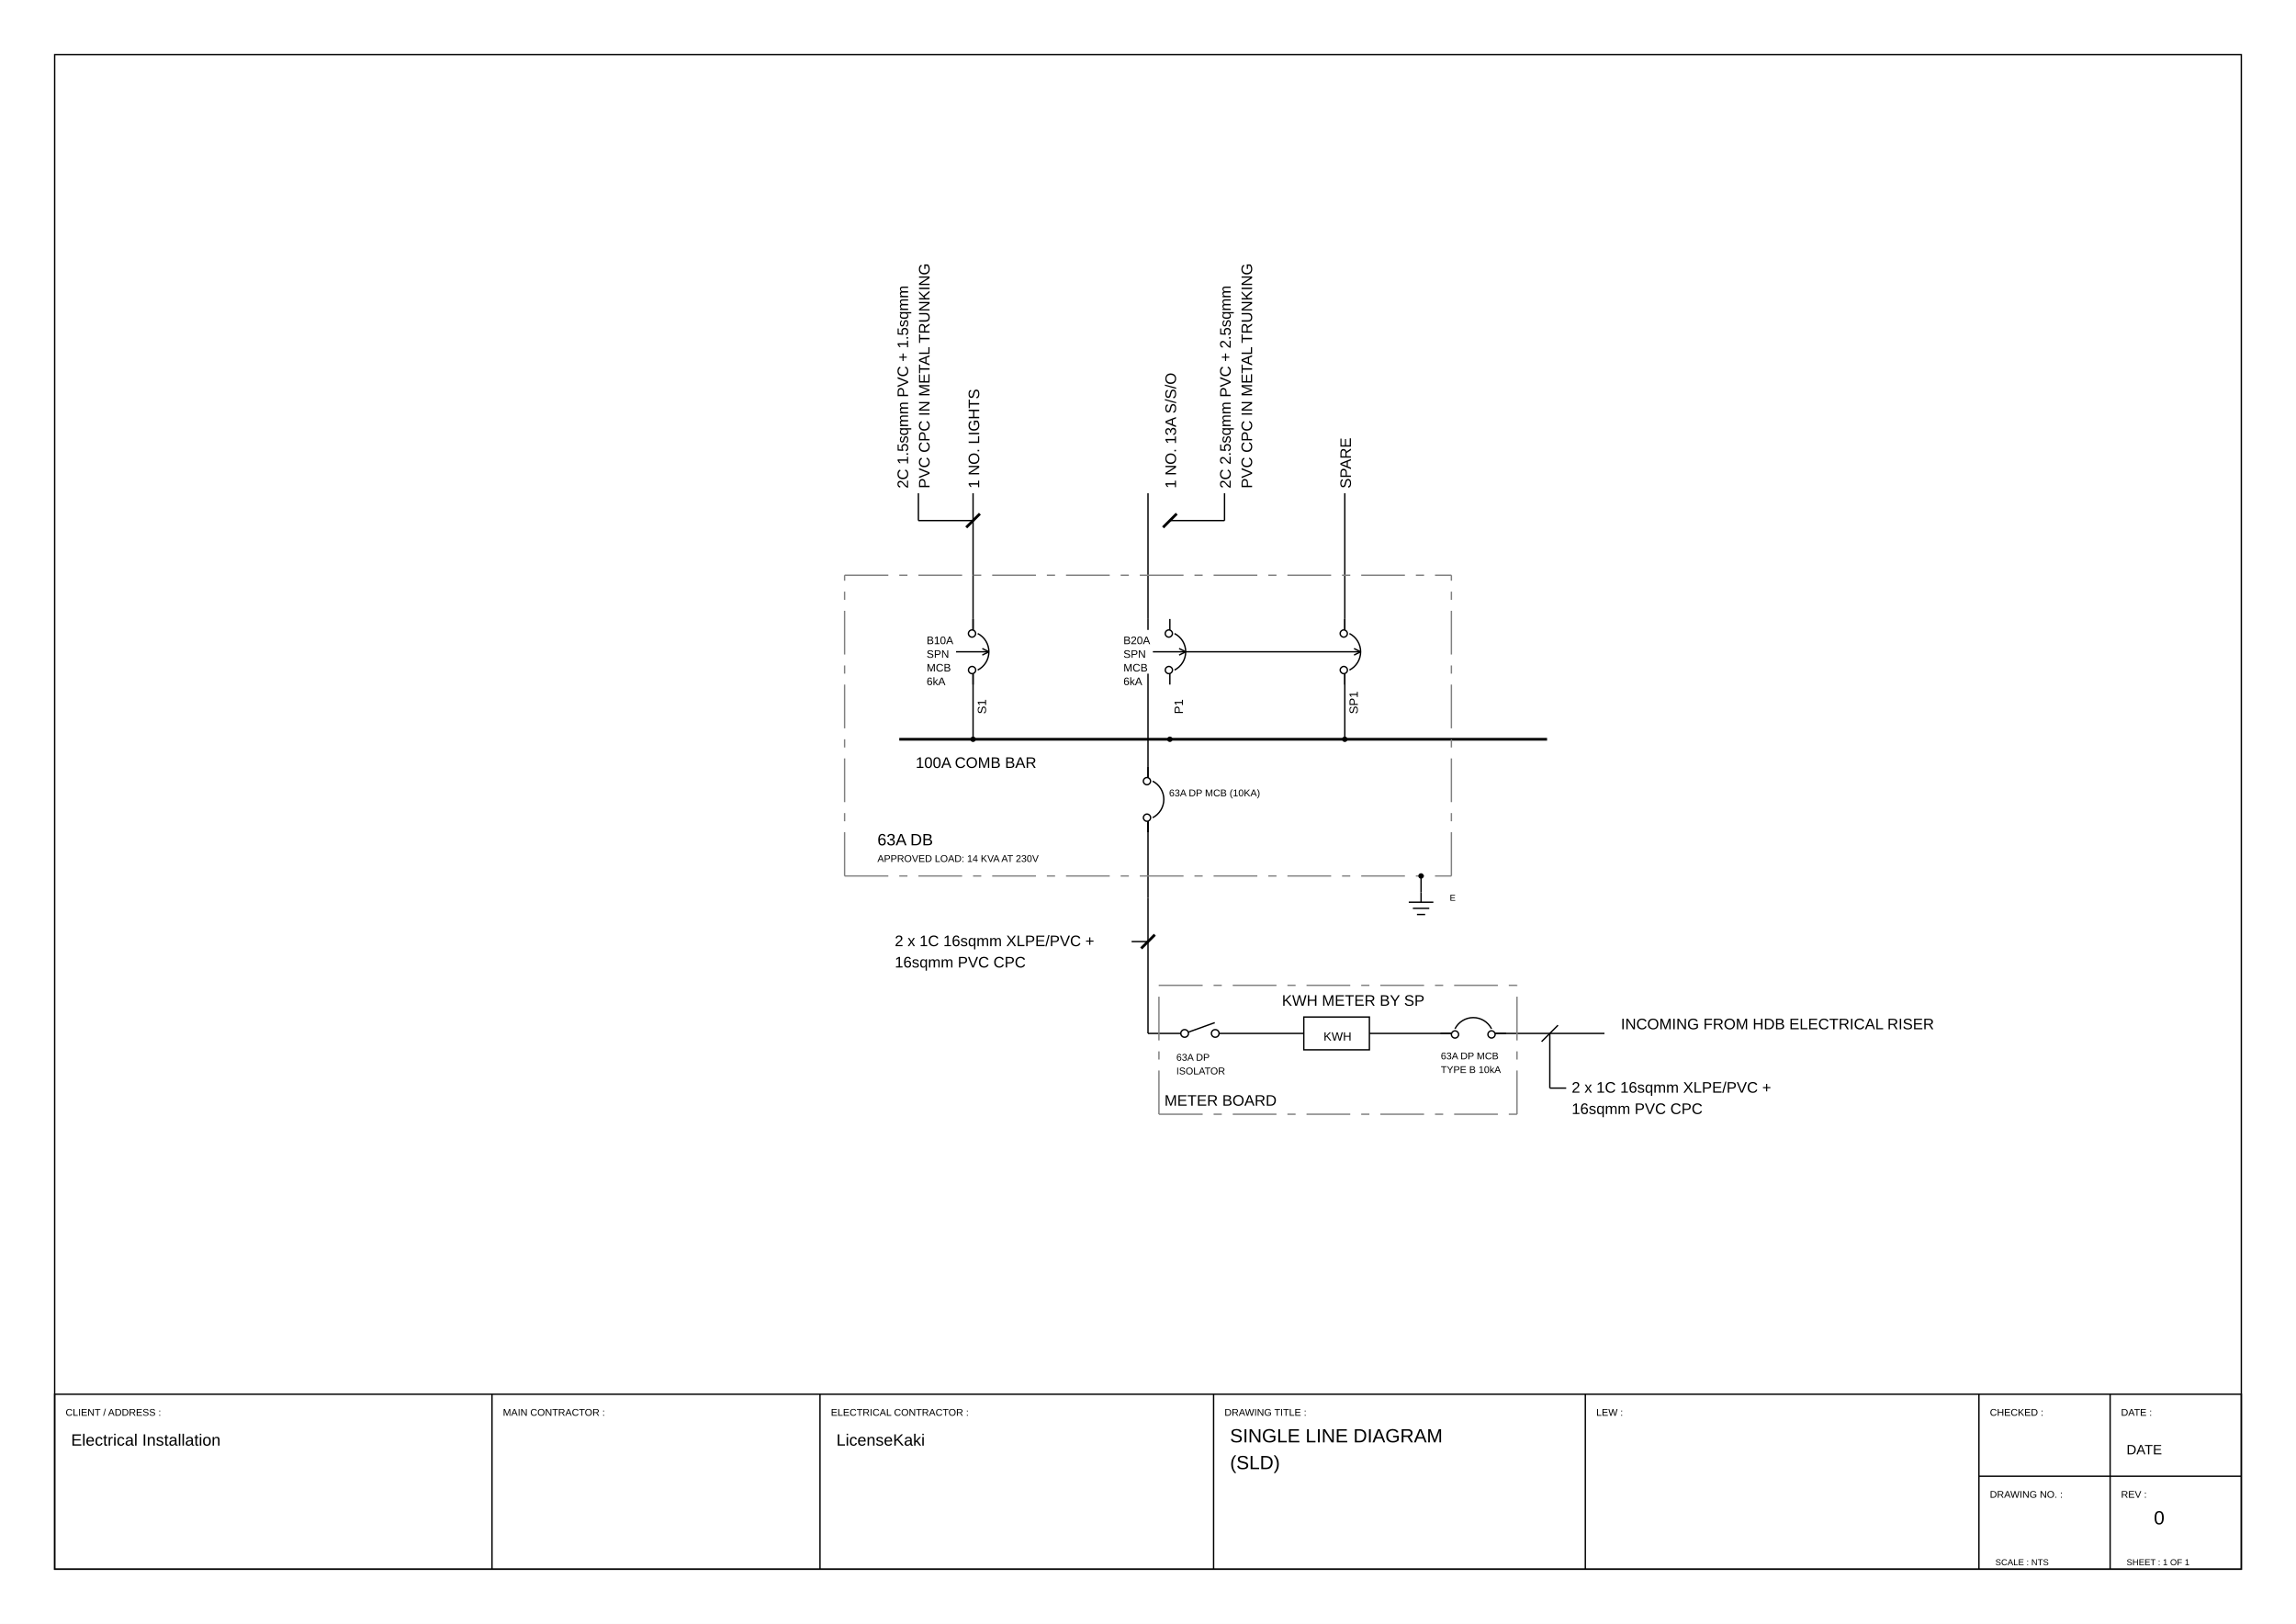
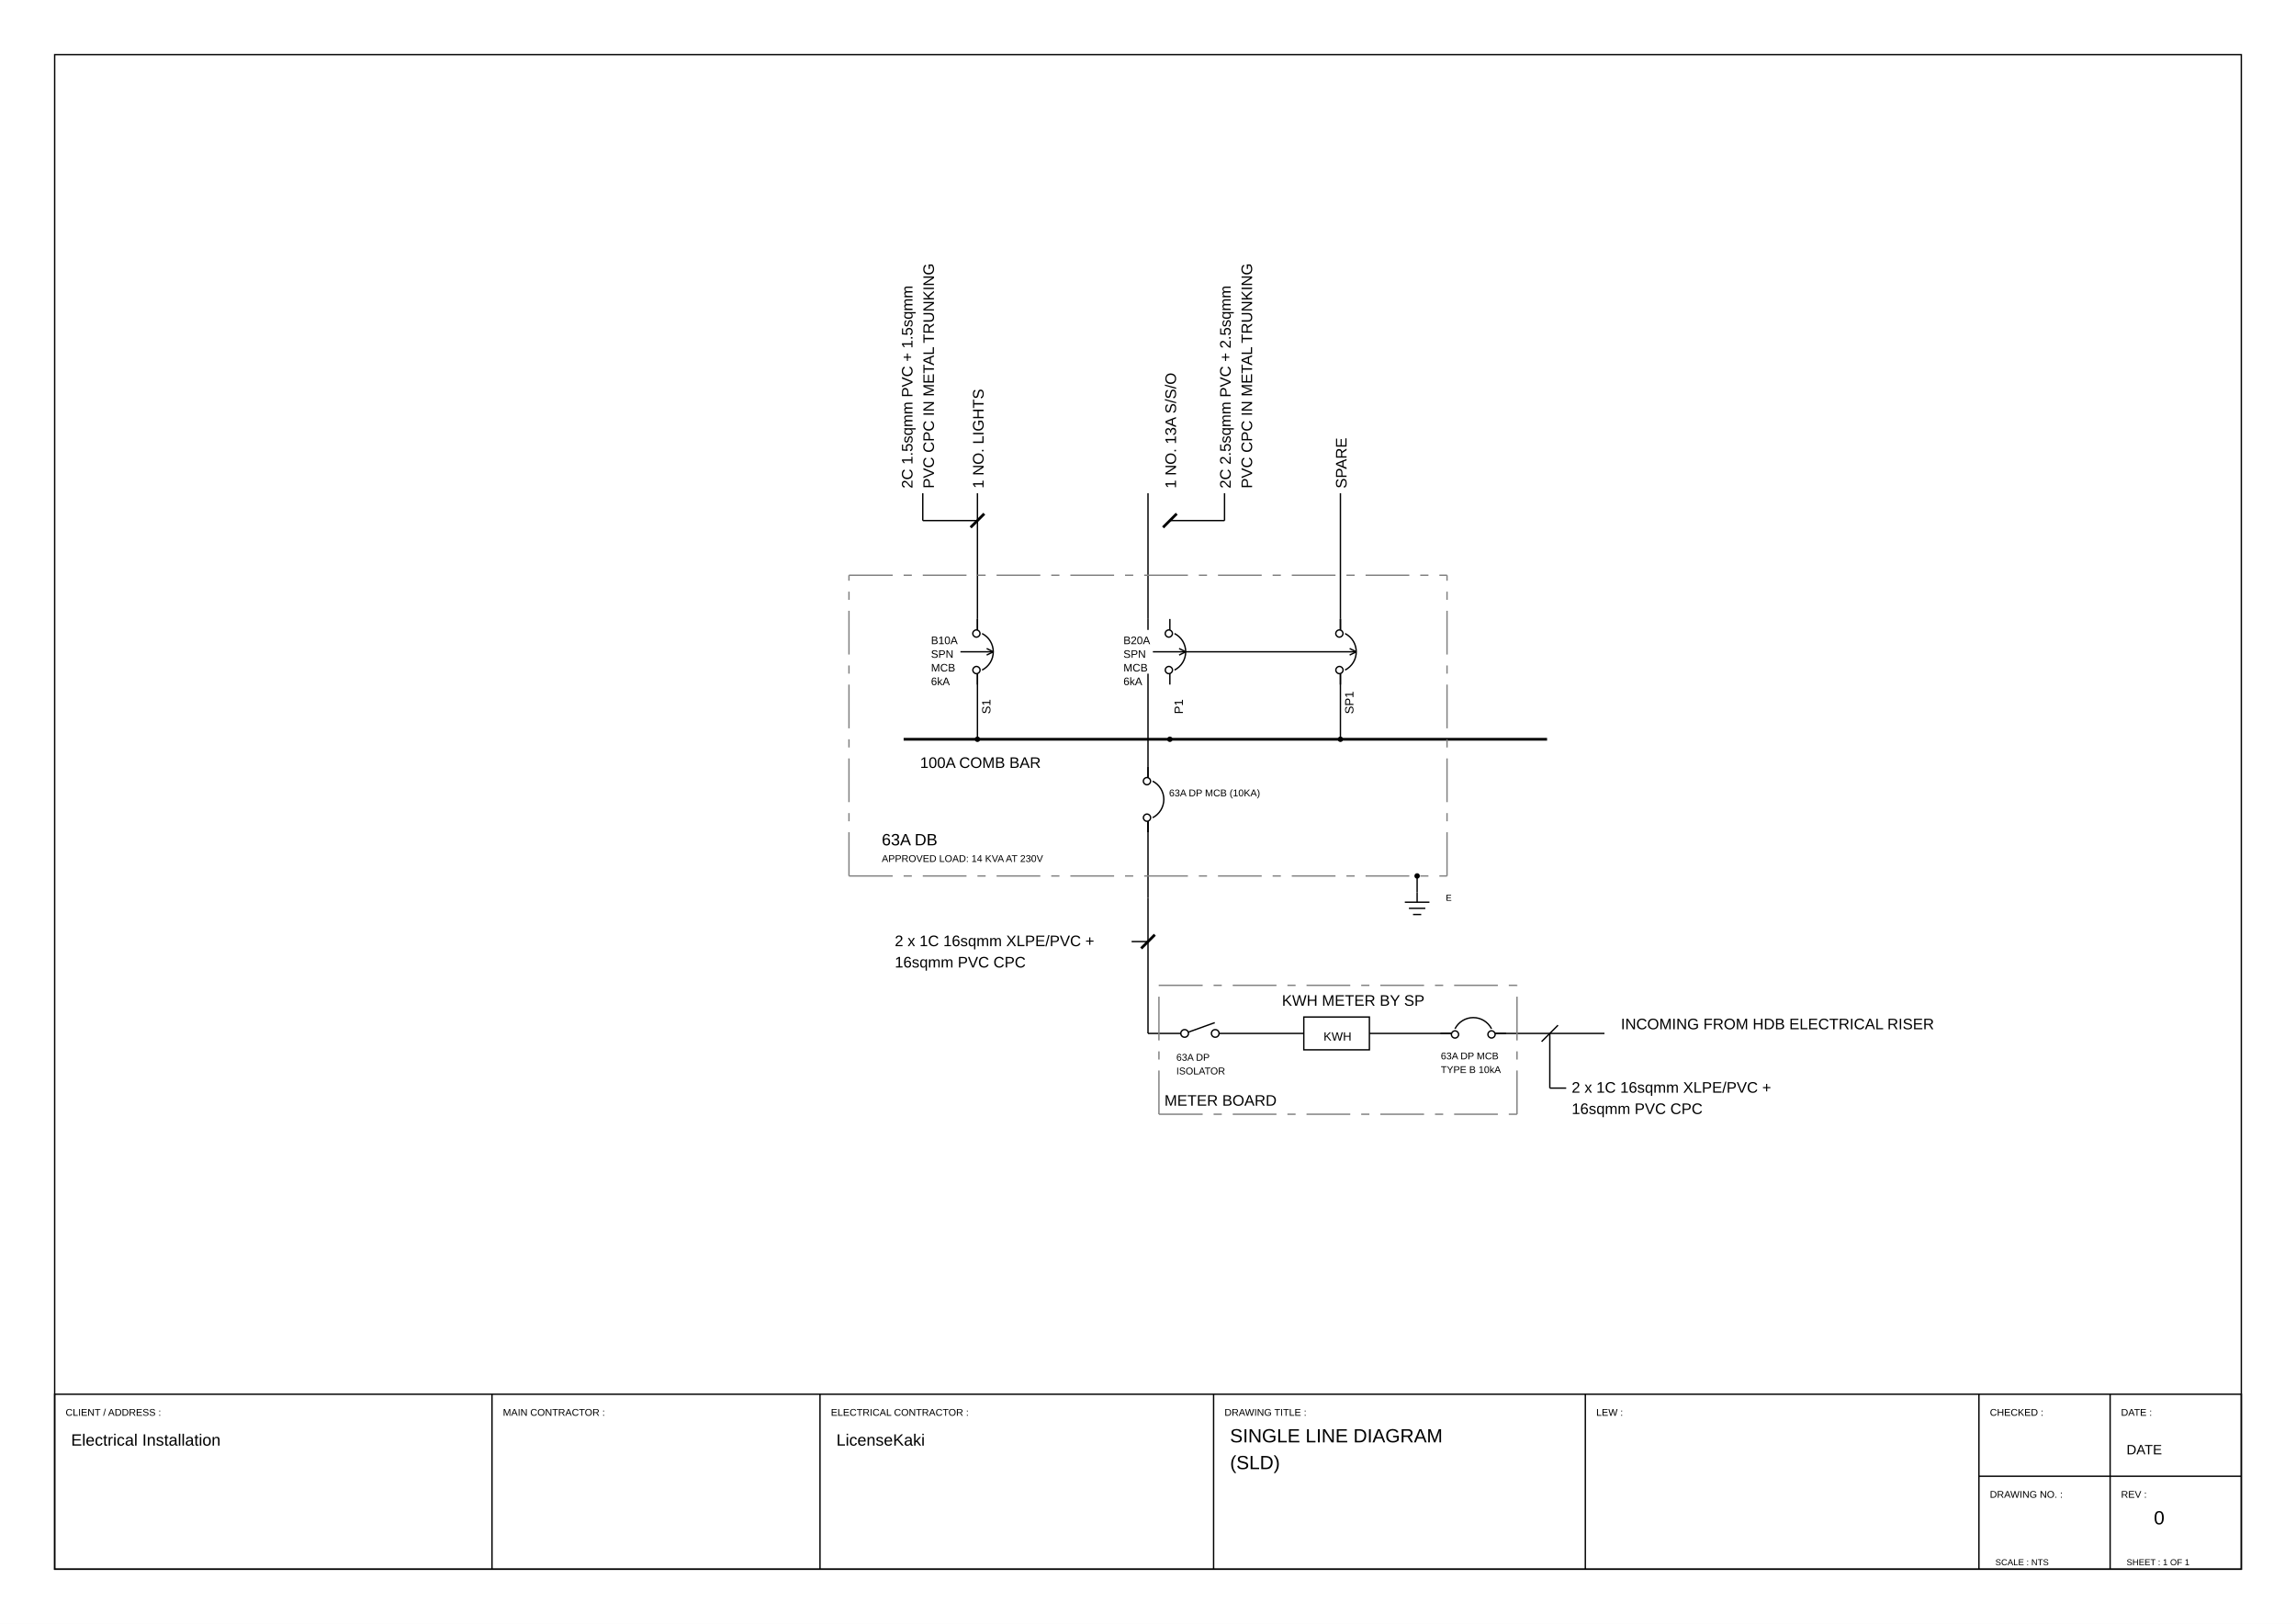
<svg xmlns="http://www.w3.org/2000/svg" viewBox="0 0 420.0 297.0" width="420.0mm" height="297.0mm">
  <rect width="420.0" height="297.0" fill="white" />
  <polygon points="10.00,287.00 410.00,287.00 410.00,10.00 10.00,10.00" stroke="#000000" stroke-width="0.25" fill="none" />
  <polygon points="10.00,287.00 410.00,287.00 410.00,255.00 10.00,255.00" stroke="#000000" stroke-width="0.25" fill="none" />
  <line x1="90.00" y1="255.00" x2="90.00" y2="287.00" stroke="#000000" stroke-width="0.25" fill="none" />
  <line x1="150.00" y1="255.00" x2="150.00" y2="287.00" stroke="#000000" stroke-width="0.25" fill="none" />
  <line x1="222.00" y1="255.00" x2="222.00" y2="287.00" stroke="#000000" stroke-width="0.25" fill="none" />
  <line x1="290.00" y1="255.00" x2="290.00" y2="287.00" stroke="#000000" stroke-width="0.25" fill="none" />
  <line x1="362.00" y1="255.00" x2="362.00" y2="287.00" stroke="#000000" stroke-width="0.25" fill="none" />
  <line x1="362.00" y1="270.00" x2="410.00" y2="270.00" stroke="#000000" stroke-width="0.25" fill="none" />
  <line x1="386.00" y1="255.00" x2="386.00" y2="287.00" stroke="#000000" stroke-width="0.25" fill="none" />
  <text x="12.00" y="258.94" font-family="Arial, Helvetica, sans-serif" font-size="1.8" fill="#000000">CLIENT / ADDRESS :</text>
  <text x="92.00" y="258.94" font-family="Arial, Helvetica, sans-serif" font-size="1.8" fill="#000000">MAIN CONTRACTOR :</text>
  <text x="152.00" y="258.94" font-family="Arial, Helvetica, sans-serif" font-size="1.8" fill="#000000">ELECTRICAL CONTRACTOR :</text>
  <text x="224.00" y="258.94" font-family="Arial, Helvetica, sans-serif" font-size="1.8" fill="#000000">DRAWING TITLE :</text>
  <text x="292.00" y="258.94" font-family="Arial, Helvetica, sans-serif" font-size="1.8" fill="#000000">LEW :</text>
  <text x="364.00" y="258.94" font-family="Arial, Helvetica, sans-serif" font-size="1.8" fill="#000000">CHECKED :</text>
  <text x="388.00" y="258.94" font-family="Arial, Helvetica, sans-serif" font-size="1.8" fill="#000000">DATE :</text>
  <text x="364.00" y="273.94" font-family="Arial, Helvetica, sans-serif" font-size="1.8" fill="#000000">DRAWING NO. :</text>
  <text x="388.00" y="273.94" font-family="Arial, Helvetica, sans-serif" font-size="1.8" fill="#000000">REV :</text>
  <circle cx="222.30" cy="189.01" r="0.70" stroke="#000000" stroke-width="0.25" fill="none" />
  <circle cx="216.70" cy="189.01" r="0.70" stroke="#000000" stroke-width="0.25" fill="none" />
  <polyline points="217.36,188.78 222.21,187.04" stroke="#000000" stroke-width="0.25" fill="none" />
  <text x="215.18" y="194.00" font-family="Arial, Helvetica, sans-serif" font-size="1.8" fill="#000000">
    <tspan x="215.18">63A DP</tspan>
    <tspan x="215.18" dy="2.5">ISOLATOR</tspan>
  </text>
  <polygon points="238.50,186.01 250.50,186.01 250.50,192.01 238.50,192.01" stroke="#000000" stroke-width="0.25" fill="none" />
  <text x="242.10" y="190.32" font-family="Arial, Helvetica, sans-serif" font-size="2.2" fill="#000000">KWH</text>
  <text x="234.50" y="183.95" font-family="Arial, Helvetica, sans-serif" font-size="2.8" fill="#000000">KWH METER BY SP</text>
  <path d="M 272.84,188.16 A 3.75,3.75 0 0,0 266.16,188.16" stroke="#000000" stroke-width="0.25" fill="none" />
  <circle cx="266.16" cy="189.20" r="0.66" stroke="#000000" stroke-width="0.25" fill="none" />
  <circle cx="272.84" cy="189.19" r="0.66" stroke="#000000" stroke-width="0.25" fill="none" />
  <line x1="265.50" y1="189.01" x2="263.50" y2="189.01" stroke="#000000" stroke-width="0.25" fill="none" />
  <line x1="273.50" y1="189.01" x2="275.50" y2="189.01" stroke="#000000" stroke-width="0.25" fill="none" />
  <text x="263.56" y="193.75" font-family="Arial, Helvetica, sans-serif" font-size="1.8" fill="#000000">
    <tspan x="263.56">63A DP MCB</tspan>
    <tspan x="263.56" dy="2.5">TYPE B 10kA</tspan>
  </text>
  <text x="296.50" y="188.25" font-family="Arial, Helvetica, sans-serif" font-size="2.8" fill="#000000">INCOMING FROM HDB ELECTRICAL RISER</text>
  <text x="287.50" y="199.85" font-family="Arial, Helvetica, sans-serif" font-size="2.8" fill="#000000">
    <tspan x="287.50">2 x 1C 16sqmm XLPE/PVC +</tspan>
    <tspan x="287.50" dy="3.9">16sqmm PVC CPC</tspan>
  </text>
  <text x="163.68" y="173.05" font-family="Arial, Helvetica, sans-serif" font-size="2.8" fill="#000000">
    <tspan x="163.68">2 x 1C 16sqmm XLPE/PVC +</tspan>
    <tspan x="163.68" dy="3.9">16sqmm PVC CPC</tspan>
  </text>
  <text x="213.00" y="202.23" font-family="Arial, Helvetica, sans-serif" font-size="2.8" fill="#000000">METER BOARD</text>
  <path d="M 210.85,149.55 A 3.75,3.75 0 0,0 210.85,142.87" stroke="#000000" stroke-width="0.25" fill="none" />
  <circle cx="209.81" cy="142.87" r="0.66" stroke="#000000" stroke-width="0.25" fill="none" />
  <circle cx="209.82" cy="149.55" r="0.66" stroke="#000000" stroke-width="0.25" fill="none" />
  <line x1="210.00" y1="150.21" x2="210.00" y2="152.21" stroke="#000000" stroke-width="0.25" fill="none" />
  <line x1="210.00" y1="142.21" x2="210.00" y2="140.21" stroke="#000000" stroke-width="0.25" fill="none" />
  <text x="213.85" y="145.65" font-family="Arial, Helvetica, sans-serif" font-size="1.8" fill="#000000">63A DP MCB (10KA)</text>
-   <line x1="164.50" y1="135.21" x2="283.00" y2="135.21" stroke="#000000" stroke-width="0.50" fill="none" />
-   <text x="167.50" y="140.45" font-family="Arial, Helvetica, sans-serif" font-size="2.8" fill="#000000">100A COMB BAR</text>
-   <text x="179.50" y="131.47" font-family="Arial, Helvetica, sans-serif" font-size="2.2" fill="#000000" transform="rotate(-90.0,179.50,130.59)">S1</text>
-   <path d="M 178.85,122.55 A 3.75,3.75 0 0,0 178.85,115.87" stroke="#000000" stroke-width="0.25" fill="none" />
-   <circle cx="177.81" cy="115.87" r="0.66" stroke="#000000" stroke-width="0.25" fill="none" />
-   <circle cx="177.82" cy="122.55" r="0.66" stroke="#000000" stroke-width="0.25" fill="none" />
-   <line x1="178.00" y1="123.21" x2="178.00" y2="125.21" stroke="#000000" stroke-width="0.25" fill="none" />
-   <line x1="178.00" y1="115.21" x2="178.00" y2="113.21" stroke="#000000" stroke-width="0.25" fill="none" />
-   <line x1="174.89" y1="119.21" x2="180.89" y2="119.21" stroke="#000000" stroke-width="0.25" fill="none" />
-   <line x1="180.89" y1="119.21" x2="179.69" y2="118.61" stroke="#000000" stroke-width="0.25" fill="none" />
-   <line x1="180.89" y1="119.21" x2="179.69" y2="119.81" stroke="#000000" stroke-width="0.25" fill="none" />
-   <text x="169.50" y="117.81" font-family="Arial, Helvetica, sans-serif" font-size="2.0" fill="#000000">B10A</text>
-   <text x="169.50" y="120.31" font-family="Arial, Helvetica, sans-serif" font-size="2.0" fill="#000000">SPN</text>
-   <text x="169.50" y="122.81" font-family="Arial, Helvetica, sans-serif" font-size="2.0" fill="#000000">MCB</text>
-   <text x="169.50" y="125.31" font-family="Arial, Helvetica, sans-serif" font-size="2.0" fill="#000000">6kA</text>
-   <text x="178.00" y="90.45" font-family="Arial, Helvetica, sans-serif" font-size="2.8" fill="#000000" transform="rotate(-90.0,178.00,89.33)">1 NO. LIGHTS</text>
+   <line x1="165.30" y1="135.21" x2="283.00" y2="135.21" stroke="#000000" stroke-width="0.50" fill="none" />
+   <text x="168.30" y="140.45" font-family="Arial, Helvetica, sans-serif" font-size="2.8" fill="#000000">100A COMB BAR</text>
+   <text x="180.30" y="131.47" font-family="Arial, Helvetica, sans-serif" font-size="2.2" fill="#000000" transform="rotate(-90.0,180.30,130.59)">S1</text>
+   <path d="M 179.65,122.55 A 3.75,3.75 0 0,0 179.65,115.87" stroke="#000000" stroke-width="0.25" fill="none" />
+   <circle cx="178.61" cy="115.87" r="0.66" stroke="#000000" stroke-width="0.25" fill="none" />
+   <circle cx="178.62" cy="122.55" r="0.66" stroke="#000000" stroke-width="0.25" fill="none" />
+   <line x1="178.80" y1="123.21" x2="178.80" y2="125.21" stroke="#000000" stroke-width="0.25" fill="none" />
+   <line x1="178.80" y1="115.21" x2="178.80" y2="113.21" stroke="#000000" stroke-width="0.25" fill="none" />
+   <line x1="175.69" y1="119.21" x2="181.69" y2="119.21" stroke="#000000" stroke-width="0.25" fill="none" />
+   <line x1="181.69" y1="119.21" x2="180.49" y2="118.61" stroke="#000000" stroke-width="0.25" fill="none" />
+   <line x1="181.69" y1="119.21" x2="180.49" y2="119.81" stroke="#000000" stroke-width="0.25" fill="none" />
+   <text x="170.30" y="117.81" font-family="Arial, Helvetica, sans-serif" font-size="2.0" fill="#000000">B10A</text>
+   <text x="170.30" y="120.31" font-family="Arial, Helvetica, sans-serif" font-size="2.0" fill="#000000">SPN</text>
+   <text x="170.30" y="122.81" font-family="Arial, Helvetica, sans-serif" font-size="2.0" fill="#000000">MCB</text>
+   <text x="170.30" y="125.31" font-family="Arial, Helvetica, sans-serif" font-size="2.0" fill="#000000">6kA</text>
+   <text x="178.80" y="90.45" font-family="Arial, Helvetica, sans-serif" font-size="2.8" fill="#000000" transform="rotate(-90.0,178.80,89.33)">1 NO. LIGHTS</text>
  <text x="215.50" y="131.47" font-family="Arial, Helvetica, sans-serif" font-size="2.2" fill="#000000" transform="rotate(-90.0,215.50,130.59)">P1</text>
  <path d="M 214.85,122.55 A 3.75,3.75 0 0,0 214.85,115.87" stroke="#000000" stroke-width="0.25" fill="none" />
  <circle cx="213.81" cy="115.87" r="0.66" stroke="#000000" stroke-width="0.25" fill="none" />
  <circle cx="213.82" cy="122.55" r="0.66" stroke="#000000" stroke-width="0.25" fill="none" />
  <line x1="214.00" y1="123.21" x2="214.00" y2="125.21" stroke="#000000" stroke-width="0.25" fill="none" />
  <line x1="214.00" y1="115.21" x2="214.00" y2="113.21" stroke="#000000" stroke-width="0.25" fill="none" />
  <line x1="210.89" y1="119.21" x2="216.89" y2="119.21" stroke="#000000" stroke-width="0.25" fill="none" />
  <line x1="216.89" y1="119.21" x2="215.69" y2="118.61" stroke="#000000" stroke-width="0.25" fill="none" />
  <line x1="216.89" y1="119.21" x2="215.69" y2="119.81" stroke="#000000" stroke-width="0.25" fill="none" />
  <text x="205.50" y="117.81" font-family="Arial, Helvetica, sans-serif" font-size="2.0" fill="#000000">B20A</text>
  <text x="205.50" y="120.31" font-family="Arial, Helvetica, sans-serif" font-size="2.0" fill="#000000">SPN</text>
  <text x="205.50" y="122.81" font-family="Arial, Helvetica, sans-serif" font-size="2.0" fill="#000000">MCB</text>
  <text x="205.50" y="125.31" font-family="Arial, Helvetica, sans-serif" font-size="2.0" fill="#000000">6kA</text>
  <text x="214.00" y="90.45" font-family="Arial, Helvetica, sans-serif" font-size="2.8" fill="#000000" transform="rotate(-90.0,214.00,89.33)">1 NO. 13A S/S/O</text>
-   <text x="247.50" y="131.47" font-family="Arial, Helvetica, sans-serif" font-size="2.2" fill="#000000" transform="rotate(-90.0,247.50,130.59)">SP1</text>
-   <path d="M 246.85,122.55 A 3.75,3.75 0 0,0 246.85,115.87" stroke="#000000" stroke-width="0.25" fill="none" />
-   <circle cx="245.81" cy="115.87" r="0.66" stroke="#000000" stroke-width="0.25" fill="none" />
-   <circle cx="245.82" cy="122.55" r="0.66" stroke="#000000" stroke-width="0.25" fill="none" />
-   <line x1="246.00" y1="123.21" x2="246.00" y2="125.21" stroke="#000000" stroke-width="0.25" fill="none" />
-   <line x1="246.00" y1="115.21" x2="246.00" y2="113.21" stroke="#000000" stroke-width="0.25" fill="none" />
-   <line x1="216.89" y1="119.21" x2="248.89" y2="119.21" stroke="#000000" stroke-width="0.25" fill="none" />
-   <line x1="248.89" y1="119.21" x2="247.69" y2="118.61" stroke="#000000" stroke-width="0.25" fill="none" />
-   <line x1="248.89" y1="119.21" x2="247.69" y2="119.81" stroke="#000000" stroke-width="0.25" fill="none" />
-   <text x="246.00" y="90.45" font-family="Arial, Helvetica, sans-serif" font-size="2.8" fill="#000000" transform="rotate(-90.0,246.00,89.33)">SPARE</text>
-   <text x="165.00" y="90.45" font-family="Arial, Helvetica, sans-serif" font-size="2.8" fill="#000000" transform="rotate(-90.0,165.00,89.33)">2C 1.5sqmm PVC + 1.5sqmm</text>
-   <text x="168.92" y="90.45" font-family="Arial, Helvetica, sans-serif" font-size="2.8" fill="#000000" transform="rotate(-90.0,168.92,89.33)">PVC CPC IN METAL TRUNKING</text>
+   <text x="246.70" y="131.47" font-family="Arial, Helvetica, sans-serif" font-size="2.2" fill="#000000" transform="rotate(-90.0,246.70,130.59)">SP1</text>
+   <path d="M 246.05,122.55 A 3.75,3.75 0 0,0 246.05,115.87" stroke="#000000" stroke-width="0.25" fill="none" />
+   <circle cx="245.01" cy="115.87" r="0.66" stroke="#000000" stroke-width="0.25" fill="none" />
+   <circle cx="245.02" cy="122.55" r="0.66" stroke="#000000" stroke-width="0.25" fill="none" />
+   <line x1="245.20" y1="123.21" x2="245.20" y2="125.21" stroke="#000000" stroke-width="0.25" fill="none" />
+   <line x1="245.20" y1="115.21" x2="245.20" y2="113.21" stroke="#000000" stroke-width="0.25" fill="none" />
+   <line x1="216.89" y1="119.21" x2="248.09" y2="119.21" stroke="#000000" stroke-width="0.25" fill="none" />
+   <line x1="248.09" y1="119.21" x2="246.89" y2="118.61" stroke="#000000" stroke-width="0.25" fill="none" />
+   <line x1="248.09" y1="119.21" x2="246.89" y2="119.81" stroke="#000000" stroke-width="0.25" fill="none" />
+   <text x="245.20" y="90.45" font-family="Arial, Helvetica, sans-serif" font-size="2.8" fill="#000000" transform="rotate(-90.0,245.20,89.33)">SPARE</text>
+   <text x="165.80" y="90.45" font-family="Arial, Helvetica, sans-serif" font-size="2.8" fill="#000000" transform="rotate(-90.0,165.80,89.33)">2C 1.5sqmm PVC + 1.5sqmm</text>
+   <text x="169.72" y="90.45" font-family="Arial, Helvetica, sans-serif" font-size="2.8" fill="#000000" transform="rotate(-90.0,169.72,89.33)">PVC CPC IN METAL TRUNKING</text>
  <text x="224.00" y="90.45" font-family="Arial, Helvetica, sans-serif" font-size="2.8" fill="#000000" transform="rotate(-90.0,224.00,89.33)">2C 2.5sqmm PVC + 2.5sqmm</text>
  <text x="227.92" y="90.45" font-family="Arial, Helvetica, sans-serif" font-size="2.8" fill="#000000" transform="rotate(-90.0,227.92,89.33)">PVC CPC IN METAL TRUNKING</text>
-   <text x="160.50" y="154.61" font-family="Arial, Helvetica, sans-serif" font-size="3.0" fill="#000000">63A DB</text>
-   <text x="160.50" y="157.65" font-family="Arial, Helvetica, sans-serif" font-size="1.8" fill="#000000">APPROVED LOAD: 14 KVA AT 230V</text>
-   <line x1="259.95" y1="163.21" x2="259.95" y2="165.01" stroke="#000000" stroke-width="0.25" fill="none" />
-   <line x1="257.70" y1="165.01" x2="262.20" y2="165.01" stroke="#000000" stroke-width="0.25" fill="none" />
-   <line x1="258.45" y1="166.13" x2="261.45" y2="166.13" stroke="#000000" stroke-width="0.25" fill="none" />
-   <line x1="259.20" y1="167.26" x2="260.70" y2="167.26" stroke="#000000" stroke-width="0.25" fill="none" />
-   <text x="265.20" y="164.74" font-family="Arial, Helvetica, sans-serif" font-size="1.6" fill="#000000">E</text>
+   <text x="161.30" y="154.61" font-family="Arial, Helvetica, sans-serif" font-size="3.0" fill="#000000">63A DB</text>
+   <text x="161.30" y="157.65" font-family="Arial, Helvetica, sans-serif" font-size="1.8" fill="#000000">APPROVED LOAD: 14 KVA AT 230V</text>
+   <line x1="259.23" y1="163.21" x2="259.23" y2="165.01" stroke="#000000" stroke-width="0.25" fill="none" />
+   <line x1="256.98" y1="165.01" x2="261.48" y2="165.01" stroke="#000000" stroke-width="0.25" fill="none" />
+   <line x1="257.73" y1="166.13" x2="260.73" y2="166.13" stroke="#000000" stroke-width="0.25" fill="none" />
+   <line x1="258.48" y1="167.26" x2="259.98" y2="167.26" stroke="#000000" stroke-width="0.25" fill="none" />
+   <text x="264.48" y="164.74" font-family="Arial, Helvetica, sans-serif" font-size="1.6" fill="#000000">E</text>
  <line x1="210.00" y1="189.01" x2="216.00" y2="189.01" stroke="#000000" stroke-width="0.25" fill="none" />
  <line x1="223.00" y1="189.01" x2="238.50" y2="189.01" stroke="#000000" stroke-width="0.25" fill="none" />
  <line x1="250.50" y1="189.01" x2="265.50" y2="189.01" stroke="#000000" stroke-width="0.25" fill="none" />
  <line x1="273.50" y1="189.01" x2="293.50" y2="189.01" stroke="#000000" stroke-width="0.25" fill="none" />
  <line x1="282.00" y1="190.51" x2="285.00" y2="187.51" stroke="#000000" stroke-width="0.25" fill="none" />
  <line x1="283.50" y1="189.01" x2="283.50" y2="199.01" stroke="#000000" stroke-width="0.25" fill="none" />
  <line x1="283.50" y1="199.01" x2="286.50" y2="199.01" stroke="#000000" stroke-width="0.25" fill="none" />
  <line x1="210.00" y1="189.01" x2="210.00" y2="164.21" stroke="#000000" stroke-width="0.25" fill="none" />
  <line x1="210.00" y1="172.21" x2="207.00" y2="172.21" stroke="#000000" stroke-width="0.25" fill="none" />
  <line x1="210.00" y1="164.21" x2="210.00" y2="150.21" stroke="#000000" stroke-width="0.25" fill="none" />
  <line x1="210.00" y1="152.21" x2="210.00" y2="150.21" stroke="#000000" stroke-width="0.25" fill="none" />
  <line x1="210.00" y1="142.21" x2="210.00" y2="140.21" stroke="#000000" stroke-width="0.25" fill="none" />
  <line x1="210.00" y1="140.21" x2="210.00" y2="135.21" stroke="#000000" stroke-width="0.25" fill="none" />
-   <line x1="178.00" y1="135.21" x2="178.00" y2="123.21" stroke="#000000" stroke-width="0.25" fill="none" />
-   <line x1="178.00" y1="115.21" x2="178.00" y2="113.21" stroke="#000000" stroke-width="0.25" fill="none" />
-   <line x1="178.00" y1="113.21" x2="178.00" y2="90.21" stroke="#000000" stroke-width="0.25" fill="none" />
+   <line x1="178.80" y1="135.21" x2="178.80" y2="123.21" stroke="#000000" stroke-width="0.25" fill="none" />
+   <line x1="178.80" y1="115.21" x2="178.80" y2="113.21" stroke="#000000" stroke-width="0.25" fill="none" />
+   <line x1="178.80" y1="113.21" x2="178.80" y2="90.21" stroke="#000000" stroke-width="0.25" fill="none" />
  <line x1="210.00" y1="135.21" x2="210.00" y2="123.21" stroke="#000000" stroke-width="0.25" fill="none" />
  <line x1="210.00" y1="115.21" x2="210.00" y2="113.21" stroke="#000000" stroke-width="0.25" fill="none" />
  <line x1="210.00" y1="113.21" x2="210.00" y2="90.21" stroke="#000000" stroke-width="0.25" fill="none" />
-   <line x1="246.00" y1="135.21" x2="246.00" y2="123.21" stroke="#000000" stroke-width="0.25" fill="none" />
-   <line x1="246.00" y1="115.21" x2="246.00" y2="113.21" stroke="#000000" stroke-width="0.25" fill="none" />
-   <line x1="246.00" y1="113.21" x2="246.00" y2="90.21" stroke="#000000" stroke-width="0.25" fill="none" />
-   <line x1="168.00" y1="95.21" x2="178.00" y2="95.21" stroke="#000000" stroke-width="0.25" fill="none" />
-   <line x1="168.00" y1="95.21" x2="168.00" y2="90.21" stroke="#000000" stroke-width="0.25" fill="none" />
+   <line x1="245.20" y1="135.21" x2="245.20" y2="123.21" stroke="#000000" stroke-width="0.25" fill="none" />
+   <line x1="245.20" y1="115.21" x2="245.20" y2="113.21" stroke="#000000" stroke-width="0.25" fill="none" />
+   <line x1="245.20" y1="113.21" x2="245.20" y2="90.21" stroke="#000000" stroke-width="0.25" fill="none" />
+   <line x1="168.80" y1="95.21" x2="178.80" y2="95.21" stroke="#000000" stroke-width="0.25" fill="none" />
+   <line x1="168.80" y1="95.21" x2="168.80" y2="90.21" stroke="#000000" stroke-width="0.25" fill="none" />
  <line x1="214.00" y1="95.21" x2="224.00" y2="95.21" stroke="#000000" stroke-width="0.25" fill="none" />
  <line x1="224.00" y1="95.21" x2="224.00" y2="90.21" stroke="#000000" stroke-width="0.25" fill="none" />
-   <line x1="259.95" y1="160.21" x2="259.95" y2="163.21" stroke="#000000" stroke-width="0.25" fill="none" />
+   <line x1="259.23" y1="160.21" x2="259.23" y2="163.21" stroke="#000000" stroke-width="0.25" fill="none" />
  <line x1="208.75" y1="173.46" x2="211.25" y2="170.96" stroke="#000000" stroke-width="0.50" fill="none" />
-   <line x1="176.75" y1="96.46" x2="179.25" y2="93.96" stroke="#000000" stroke-width="0.50" fill="none" />
+   <line x1="177.55" y1="96.46" x2="180.05" y2="93.96" stroke="#000000" stroke-width="0.50" fill="none" />
  <line x1="212.75" y1="96.46" x2="215.25" y2="93.96" stroke="#000000" stroke-width="0.50" fill="none" />
  <line x1="212.00" y1="203.79" x2="220.00" y2="203.79" stroke="#808080" stroke-width="0.25" fill="none" />
  <line x1="222.00" y1="203.79" x2="223.50" y2="203.79" stroke="#808080" stroke-width="0.25" fill="none" />
  <line x1="225.50" y1="203.79" x2="233.50" y2="203.79" stroke="#808080" stroke-width="0.25" fill="none" />
  <line x1="235.50" y1="203.79" x2="237.00" y2="203.79" stroke="#808080" stroke-width="0.25" fill="none" />
  <line x1="239.00" y1="203.79" x2="247.00" y2="203.79" stroke="#808080" stroke-width="0.25" fill="none" />
  <line x1="249.00" y1="203.79" x2="250.50" y2="203.79" stroke="#808080" stroke-width="0.25" fill="none" />
  <line x1="252.50" y1="203.79" x2="260.50" y2="203.79" stroke="#808080" stroke-width="0.25" fill="none" />
  <line x1="262.50" y1="203.79" x2="264.00" y2="203.79" stroke="#808080" stroke-width="0.25" fill="none" />
  <line x1="266.00" y1="203.79" x2="274.00" y2="203.79" stroke="#808080" stroke-width="0.25" fill="none" />
  <line x1="276.00" y1="203.79" x2="277.50" y2="203.79" stroke="#808080" stroke-width="0.25" fill="none" />
  <line x1="212.00" y1="180.21" x2="220.00" y2="180.21" stroke="#808080" stroke-width="0.25" fill="none" />
  <line x1="222.00" y1="180.21" x2="223.50" y2="180.21" stroke="#808080" stroke-width="0.25" fill="none" />
  <line x1="225.50" y1="180.21" x2="233.50" y2="180.21" stroke="#808080" stroke-width="0.25" fill="none" />
  <line x1="235.50" y1="180.21" x2="237.00" y2="180.21" stroke="#808080" stroke-width="0.25" fill="none" />
  <line x1="239.00" y1="180.21" x2="247.00" y2="180.21" stroke="#808080" stroke-width="0.25" fill="none" />
  <line x1="249.00" y1="180.21" x2="250.50" y2="180.21" stroke="#808080" stroke-width="0.25" fill="none" />
  <line x1="252.50" y1="180.21" x2="260.50" y2="180.21" stroke="#808080" stroke-width="0.25" fill="none" />
  <line x1="262.50" y1="180.21" x2="264.00" y2="180.21" stroke="#808080" stroke-width="0.25" fill="none" />
  <line x1="266.00" y1="180.21" x2="274.00" y2="180.21" stroke="#808080" stroke-width="0.25" fill="none" />
  <line x1="276.00" y1="180.21" x2="277.50" y2="180.21" stroke="#808080" stroke-width="0.25" fill="none" />
  <line x1="212.00" y1="203.79" x2="212.00" y2="195.79" stroke="#808080" stroke-width="0.25" fill="none" />
  <line x1="212.00" y1="193.79" x2="212.00" y2="192.29" stroke="#808080" stroke-width="0.25" fill="none" />
  <line x1="212.00" y1="190.29" x2="212.00" y2="182.29" stroke="#808080" stroke-width="0.25" fill="none" />
  <line x1="212.00" y1="180.29" x2="212.00" y2="180.21" stroke="#808080" stroke-width="0.25" fill="none" />
  <line x1="277.50" y1="203.79" x2="277.50" y2="195.79" stroke="#808080" stroke-width="0.25" fill="none" />
  <line x1="277.50" y1="193.79" x2="277.50" y2="192.29" stroke="#808080" stroke-width="0.25" fill="none" />
  <line x1="277.50" y1="190.29" x2="277.50" y2="182.29" stroke="#808080" stroke-width="0.25" fill="none" />
  <line x1="277.50" y1="180.29" x2="277.50" y2="180.21" stroke="#808080" stroke-width="0.25" fill="none" />
-   <line x1="154.50" y1="160.21" x2="162.50" y2="160.21" stroke="#808080" stroke-width="0.25" fill="none" />
-   <line x1="164.50" y1="160.21" x2="166.00" y2="160.21" stroke="#808080" stroke-width="0.25" fill="none" />
-   <line x1="168.00" y1="160.21" x2="176.00" y2="160.21" stroke="#808080" stroke-width="0.25" fill="none" />
-   <line x1="178.00" y1="160.21" x2="179.50" y2="160.21" stroke="#808080" stroke-width="0.25" fill="none" />
-   <line x1="181.50" y1="160.21" x2="189.50" y2="160.21" stroke="#808080" stroke-width="0.25" fill="none" />
-   <line x1="191.50" y1="160.21" x2="193.00" y2="160.21" stroke="#808080" stroke-width="0.25" fill="none" />
-   <line x1="195.00" y1="160.21" x2="203.00" y2="160.21" stroke="#808080" stroke-width="0.25" fill="none" />
-   <line x1="205.00" y1="160.21" x2="206.50" y2="160.21" stroke="#808080" stroke-width="0.25" fill="none" />
-   <line x1="208.50" y1="160.21" x2="216.50" y2="160.21" stroke="#808080" stroke-width="0.25" fill="none" />
-   <line x1="218.50" y1="160.21" x2="220.00" y2="160.21" stroke="#808080" stroke-width="0.25" fill="none" />
-   <line x1="222.00" y1="160.21" x2="230.00" y2="160.21" stroke="#808080" stroke-width="0.25" fill="none" />
-   <line x1="232.00" y1="160.21" x2="233.50" y2="160.21" stroke="#808080" stroke-width="0.25" fill="none" />
-   <line x1="235.50" y1="160.21" x2="243.50" y2="160.21" stroke="#808080" stroke-width="0.25" fill="none" />
-   <line x1="245.50" y1="160.21" x2="247.00" y2="160.21" stroke="#808080" stroke-width="0.25" fill="none" />
-   <line x1="249.00" y1="160.21" x2="257.00" y2="160.21" stroke="#808080" stroke-width="0.25" fill="none" />
-   <line x1="259.00" y1="160.21" x2="260.50" y2="160.21" stroke="#808080" stroke-width="0.25" fill="none" />
-   <line x1="262.50" y1="160.21" x2="265.50" y2="160.21" stroke="#808080" stroke-width="0.25" fill="none" />
-   <line x1="154.50" y1="105.21" x2="162.50" y2="105.21" stroke="#808080" stroke-width="0.25" fill="none" />
-   <line x1="164.50" y1="105.21" x2="166.00" y2="105.21" stroke="#808080" stroke-width="0.25" fill="none" />
-   <line x1="168.00" y1="105.21" x2="176.00" y2="105.21" stroke="#808080" stroke-width="0.25" fill="none" />
-   <line x1="178.00" y1="105.21" x2="179.50" y2="105.21" stroke="#808080" stroke-width="0.25" fill="none" />
-   <line x1="181.50" y1="105.21" x2="189.50" y2="105.21" stroke="#808080" stroke-width="0.25" fill="none" />
-   <line x1="191.50" y1="105.21" x2="193.00" y2="105.21" stroke="#808080" stroke-width="0.25" fill="none" />
-   <line x1="195.00" y1="105.21" x2="203.00" y2="105.21" stroke="#808080" stroke-width="0.25" fill="none" />
-   <line x1="205.00" y1="105.21" x2="206.50" y2="105.21" stroke="#808080" stroke-width="0.25" fill="none" />
-   <line x1="208.50" y1="105.21" x2="216.50" y2="105.21" stroke="#808080" stroke-width="0.25" fill="none" />
-   <line x1="218.50" y1="105.21" x2="220.00" y2="105.21" stroke="#808080" stroke-width="0.25" fill="none" />
-   <line x1="222.00" y1="105.21" x2="230.00" y2="105.21" stroke="#808080" stroke-width="0.25" fill="none" />
-   <line x1="232.00" y1="105.21" x2="233.50" y2="105.21" stroke="#808080" stroke-width="0.25" fill="none" />
-   <line x1="235.50" y1="105.21" x2="243.50" y2="105.21" stroke="#808080" stroke-width="0.25" fill="none" />
-   <line x1="245.50" y1="105.21" x2="247.00" y2="105.21" stroke="#808080" stroke-width="0.25" fill="none" />
-   <line x1="249.00" y1="105.21" x2="257.00" y2="105.21" stroke="#808080" stroke-width="0.25" fill="none" />
-   <line x1="259.00" y1="105.21" x2="260.50" y2="105.21" stroke="#808080" stroke-width="0.25" fill="none" />
-   <line x1="262.50" y1="105.21" x2="265.50" y2="105.21" stroke="#808080" stroke-width="0.25" fill="none" />
-   <line x1="154.50" y1="160.21" x2="154.50" y2="152.21" stroke="#808080" stroke-width="0.25" fill="none" />
-   <line x1="154.50" y1="150.21" x2="154.50" y2="148.71" stroke="#808080" stroke-width="0.25" fill="none" />
-   <line x1="154.50" y1="146.71" x2="154.50" y2="138.71" stroke="#808080" stroke-width="0.25" fill="none" />
-   <line x1="154.50" y1="136.71" x2="154.50" y2="135.21" stroke="#808080" stroke-width="0.25" fill="none" />
-   <line x1="154.50" y1="133.21" x2="154.50" y2="125.21" stroke="#808080" stroke-width="0.25" fill="none" />
-   <line x1="154.50" y1="123.21" x2="154.50" y2="121.71" stroke="#808080" stroke-width="0.25" fill="none" />
-   <line x1="154.50" y1="119.71" x2="154.50" y2="111.71" stroke="#808080" stroke-width="0.25" fill="none" />
-   <line x1="154.50" y1="109.71" x2="154.50" y2="108.21" stroke="#808080" stroke-width="0.25" fill="none" />
-   <line x1="154.50" y1="106.21" x2="154.50" y2="105.21" stroke="#808080" stroke-width="0.25" fill="none" />
-   <line x1="265.50" y1="160.21" x2="265.50" y2="152.21" stroke="#808080" stroke-width="0.25" fill="none" />
-   <line x1="265.50" y1="150.21" x2="265.50" y2="148.71" stroke="#808080" stroke-width="0.25" fill="none" />
-   <line x1="265.50" y1="146.71" x2="265.50" y2="138.71" stroke="#808080" stroke-width="0.25" fill="none" />
-   <line x1="265.50" y1="136.71" x2="265.50" y2="135.21" stroke="#808080" stroke-width="0.25" fill="none" />
-   <line x1="265.50" y1="133.21" x2="265.50" y2="125.21" stroke="#808080" stroke-width="0.25" fill="none" />
-   <line x1="265.50" y1="123.21" x2="265.50" y2="121.71" stroke="#808080" stroke-width="0.25" fill="none" />
-   <line x1="265.50" y1="119.71" x2="265.50" y2="111.71" stroke="#808080" stroke-width="0.25" fill="none" />
-   <line x1="265.50" y1="109.71" x2="265.50" y2="108.21" stroke="#808080" stroke-width="0.25" fill="none" />
-   <line x1="265.50" y1="106.21" x2="265.50" y2="105.21" stroke="#808080" stroke-width="0.25" fill="none" />
-   <circle cx="178.00" cy="135.21" r="0.50" fill="rgb(0,0,0)" stroke="none" />
+   <line x1="155.30" y1="160.21" x2="163.30" y2="160.21" stroke="#808080" stroke-width="0.25" fill="none" />
+   <line x1="165.30" y1="160.21" x2="166.80" y2="160.21" stroke="#808080" stroke-width="0.25" fill="none" />
+   <line x1="168.80" y1="160.21" x2="176.80" y2="160.21" stroke="#808080" stroke-width="0.25" fill="none" />
+   <line x1="178.80" y1="160.21" x2="180.30" y2="160.21" stroke="#808080" stroke-width="0.25" fill="none" />
+   <line x1="182.30" y1="160.21" x2="190.30" y2="160.21" stroke="#808080" stroke-width="0.25" fill="none" />
+   <line x1="192.30" y1="160.21" x2="193.80" y2="160.21" stroke="#808080" stroke-width="0.25" fill="none" />
+   <line x1="195.80" y1="160.21" x2="203.80" y2="160.21" stroke="#808080" stroke-width="0.25" fill="none" />
+   <line x1="205.80" y1="160.21" x2="207.30" y2="160.21" stroke="#808080" stroke-width="0.25" fill="none" />
+   <line x1="209.30" y1="160.21" x2="217.30" y2="160.21" stroke="#808080" stroke-width="0.25" fill="none" />
+   <line x1="219.30" y1="160.21" x2="220.80" y2="160.21" stroke="#808080" stroke-width="0.25" fill="none" />
+   <line x1="222.80" y1="160.21" x2="230.80" y2="160.21" stroke="#808080" stroke-width="0.25" fill="none" />
+   <line x1="232.80" y1="160.21" x2="234.30" y2="160.21" stroke="#808080" stroke-width="0.25" fill="none" />
+   <line x1="236.30" y1="160.21" x2="244.30" y2="160.21" stroke="#808080" stroke-width="0.25" fill="none" />
+   <line x1="246.30" y1="160.21" x2="247.80" y2="160.21" stroke="#808080" stroke-width="0.25" fill="none" />
+   <line x1="249.80" y1="160.21" x2="257.80" y2="160.21" stroke="#808080" stroke-width="0.25" fill="none" />
+   <line x1="259.80" y1="160.21" x2="261.30" y2="160.21" stroke="#808080" stroke-width="0.25" fill="none" />
+   <line x1="263.30" y1="160.21" x2="264.70" y2="160.21" stroke="#808080" stroke-width="0.25" fill="none" />
+   <line x1="155.30" y1="105.21" x2="163.30" y2="105.21" stroke="#808080" stroke-width="0.25" fill="none" />
+   <line x1="165.30" y1="105.21" x2="166.80" y2="105.21" stroke="#808080" stroke-width="0.25" fill="none" />
+   <line x1="168.80" y1="105.21" x2="176.80" y2="105.21" stroke="#808080" stroke-width="0.25" fill="none" />
+   <line x1="178.80" y1="105.21" x2="180.30" y2="105.21" stroke="#808080" stroke-width="0.25" fill="none" />
+   <line x1="182.30" y1="105.21" x2="190.30" y2="105.21" stroke="#808080" stroke-width="0.25" fill="none" />
+   <line x1="192.30" y1="105.21" x2="193.80" y2="105.21" stroke="#808080" stroke-width="0.25" fill="none" />
+   <line x1="195.80" y1="105.21" x2="203.80" y2="105.21" stroke="#808080" stroke-width="0.25" fill="none" />
+   <line x1="205.80" y1="105.21" x2="207.30" y2="105.21" stroke="#808080" stroke-width="0.25" fill="none" />
+   <line x1="209.30" y1="105.21" x2="217.30" y2="105.21" stroke="#808080" stroke-width="0.25" fill="none" />
+   <line x1="219.30" y1="105.21" x2="220.80" y2="105.21" stroke="#808080" stroke-width="0.25" fill="none" />
+   <line x1="222.80" y1="105.21" x2="230.80" y2="105.21" stroke="#808080" stroke-width="0.25" fill="none" />
+   <line x1="232.80" y1="105.21" x2="234.30" y2="105.21" stroke="#808080" stroke-width="0.25" fill="none" />
+   <line x1="236.30" y1="105.21" x2="244.30" y2="105.21" stroke="#808080" stroke-width="0.25" fill="none" />
+   <line x1="246.30" y1="105.21" x2="247.80" y2="105.21" stroke="#808080" stroke-width="0.25" fill="none" />
+   <line x1="249.80" y1="105.21" x2="257.80" y2="105.21" stroke="#808080" stroke-width="0.25" fill="none" />
+   <line x1="259.80" y1="105.21" x2="261.30" y2="105.21" stroke="#808080" stroke-width="0.25" fill="none" />
+   <line x1="263.30" y1="105.21" x2="264.70" y2="105.21" stroke="#808080" stroke-width="0.25" fill="none" />
+   <line x1="155.30" y1="160.21" x2="155.30" y2="152.21" stroke="#808080" stroke-width="0.25" fill="none" />
+   <line x1="155.30" y1="150.21" x2="155.30" y2="148.71" stroke="#808080" stroke-width="0.25" fill="none" />
+   <line x1="155.30" y1="146.71" x2="155.30" y2="138.71" stroke="#808080" stroke-width="0.25" fill="none" />
+   <line x1="155.30" y1="136.71" x2="155.30" y2="135.21" stroke="#808080" stroke-width="0.25" fill="none" />
+   <line x1="155.30" y1="133.21" x2="155.30" y2="125.21" stroke="#808080" stroke-width="0.25" fill="none" />
+   <line x1="155.30" y1="123.21" x2="155.30" y2="121.71" stroke="#808080" stroke-width="0.25" fill="none" />
+   <line x1="155.30" y1="119.71" x2="155.30" y2="111.71" stroke="#808080" stroke-width="0.25" fill="none" />
+   <line x1="155.30" y1="109.71" x2="155.30" y2="108.21" stroke="#808080" stroke-width="0.25" fill="none" />
+   <line x1="155.30" y1="106.21" x2="155.30" y2="105.21" stroke="#808080" stroke-width="0.25" fill="none" />
+   <line x1="264.70" y1="160.21" x2="264.70" y2="152.21" stroke="#808080" stroke-width="0.25" fill="none" />
+   <line x1="264.70" y1="150.21" x2="264.70" y2="148.71" stroke="#808080" stroke-width="0.25" fill="none" />
+   <line x1="264.70" y1="146.71" x2="264.70" y2="138.71" stroke="#808080" stroke-width="0.25" fill="none" />
+   <line x1="264.70" y1="136.71" x2="264.70" y2="135.21" stroke="#808080" stroke-width="0.25" fill="none" />
+   <line x1="264.70" y1="133.21" x2="264.70" y2="125.21" stroke="#808080" stroke-width="0.25" fill="none" />
+   <line x1="264.70" y1="123.21" x2="264.70" y2="121.71" stroke="#808080" stroke-width="0.25" fill="none" />
+   <line x1="264.70" y1="119.71" x2="264.70" y2="111.71" stroke="#808080" stroke-width="0.25" fill="none" />
+   <line x1="264.70" y1="109.71" x2="264.70" y2="108.21" stroke="#808080" stroke-width="0.25" fill="none" />
+   <line x1="264.70" y1="106.21" x2="264.70" y2="105.21" stroke="#808080" stroke-width="0.25" fill="none" />
+   <circle cx="178.80" cy="135.21" r="0.50" fill="rgb(0,0,0)" stroke="none" />
  <circle cx="214.00" cy="135.21" r="0.50" fill="rgb(0,0,0)" stroke="none" />
-   <circle cx="246.00" cy="135.21" r="0.50" fill="rgb(0,0,0)" stroke="none" />
-   <circle cx="259.95" cy="160.21" r="0.50" fill="rgb(0,0,0)" stroke="none" />
+   <circle cx="245.20" cy="135.21" r="0.50" fill="rgb(0,0,0)" stroke="none" />
+   <circle cx="259.23" cy="160.21" r="0.50" fill="rgb(0,0,0)" stroke="none" />
  <text x="13.00" y="264.40" font-family="Arial, Helvetica, sans-serif" font-size="3.0" fill="#000000">Electrical Installation</text>
  <text x="153.00" y="264.40" font-family="Arial, Helvetica, sans-serif" font-size="3.0" fill="#000000">LicenseKaki</text>
  <text x="225.00" y="263.80" font-family="Arial, Helvetica, sans-serif" font-size="3.5" fill="#000000">
    <tspan x="225.00">SINGLE LINE DIAGRAM</tspan>
    <tspan x="225.00" dy="4.9">(SLD)</tspan>
  </text>
  <text x="389.00" y="266.00" font-family="Arial, Helvetica, sans-serif" font-size="2.5" fill="#000000">DATE</text>
  <text x="365.00" y="278.00" font-family="Arial, Helvetica, sans-serif" font-size="2.5" fill="#000000" />
  <text x="394.00" y="278.80" font-family="Arial, Helvetica, sans-serif" font-size="3.5" fill="#000000">0</text>
  <text x="365.00" y="286.28" font-family="Arial, Helvetica, sans-serif" font-size="1.6" fill="#000000">SCALE : NTS</text>
  <text x="389.00" y="286.28" font-family="Arial, Helvetica, sans-serif" font-size="1.6" fill="#000000">SHEET : 1 OF 1</text>
</svg>
